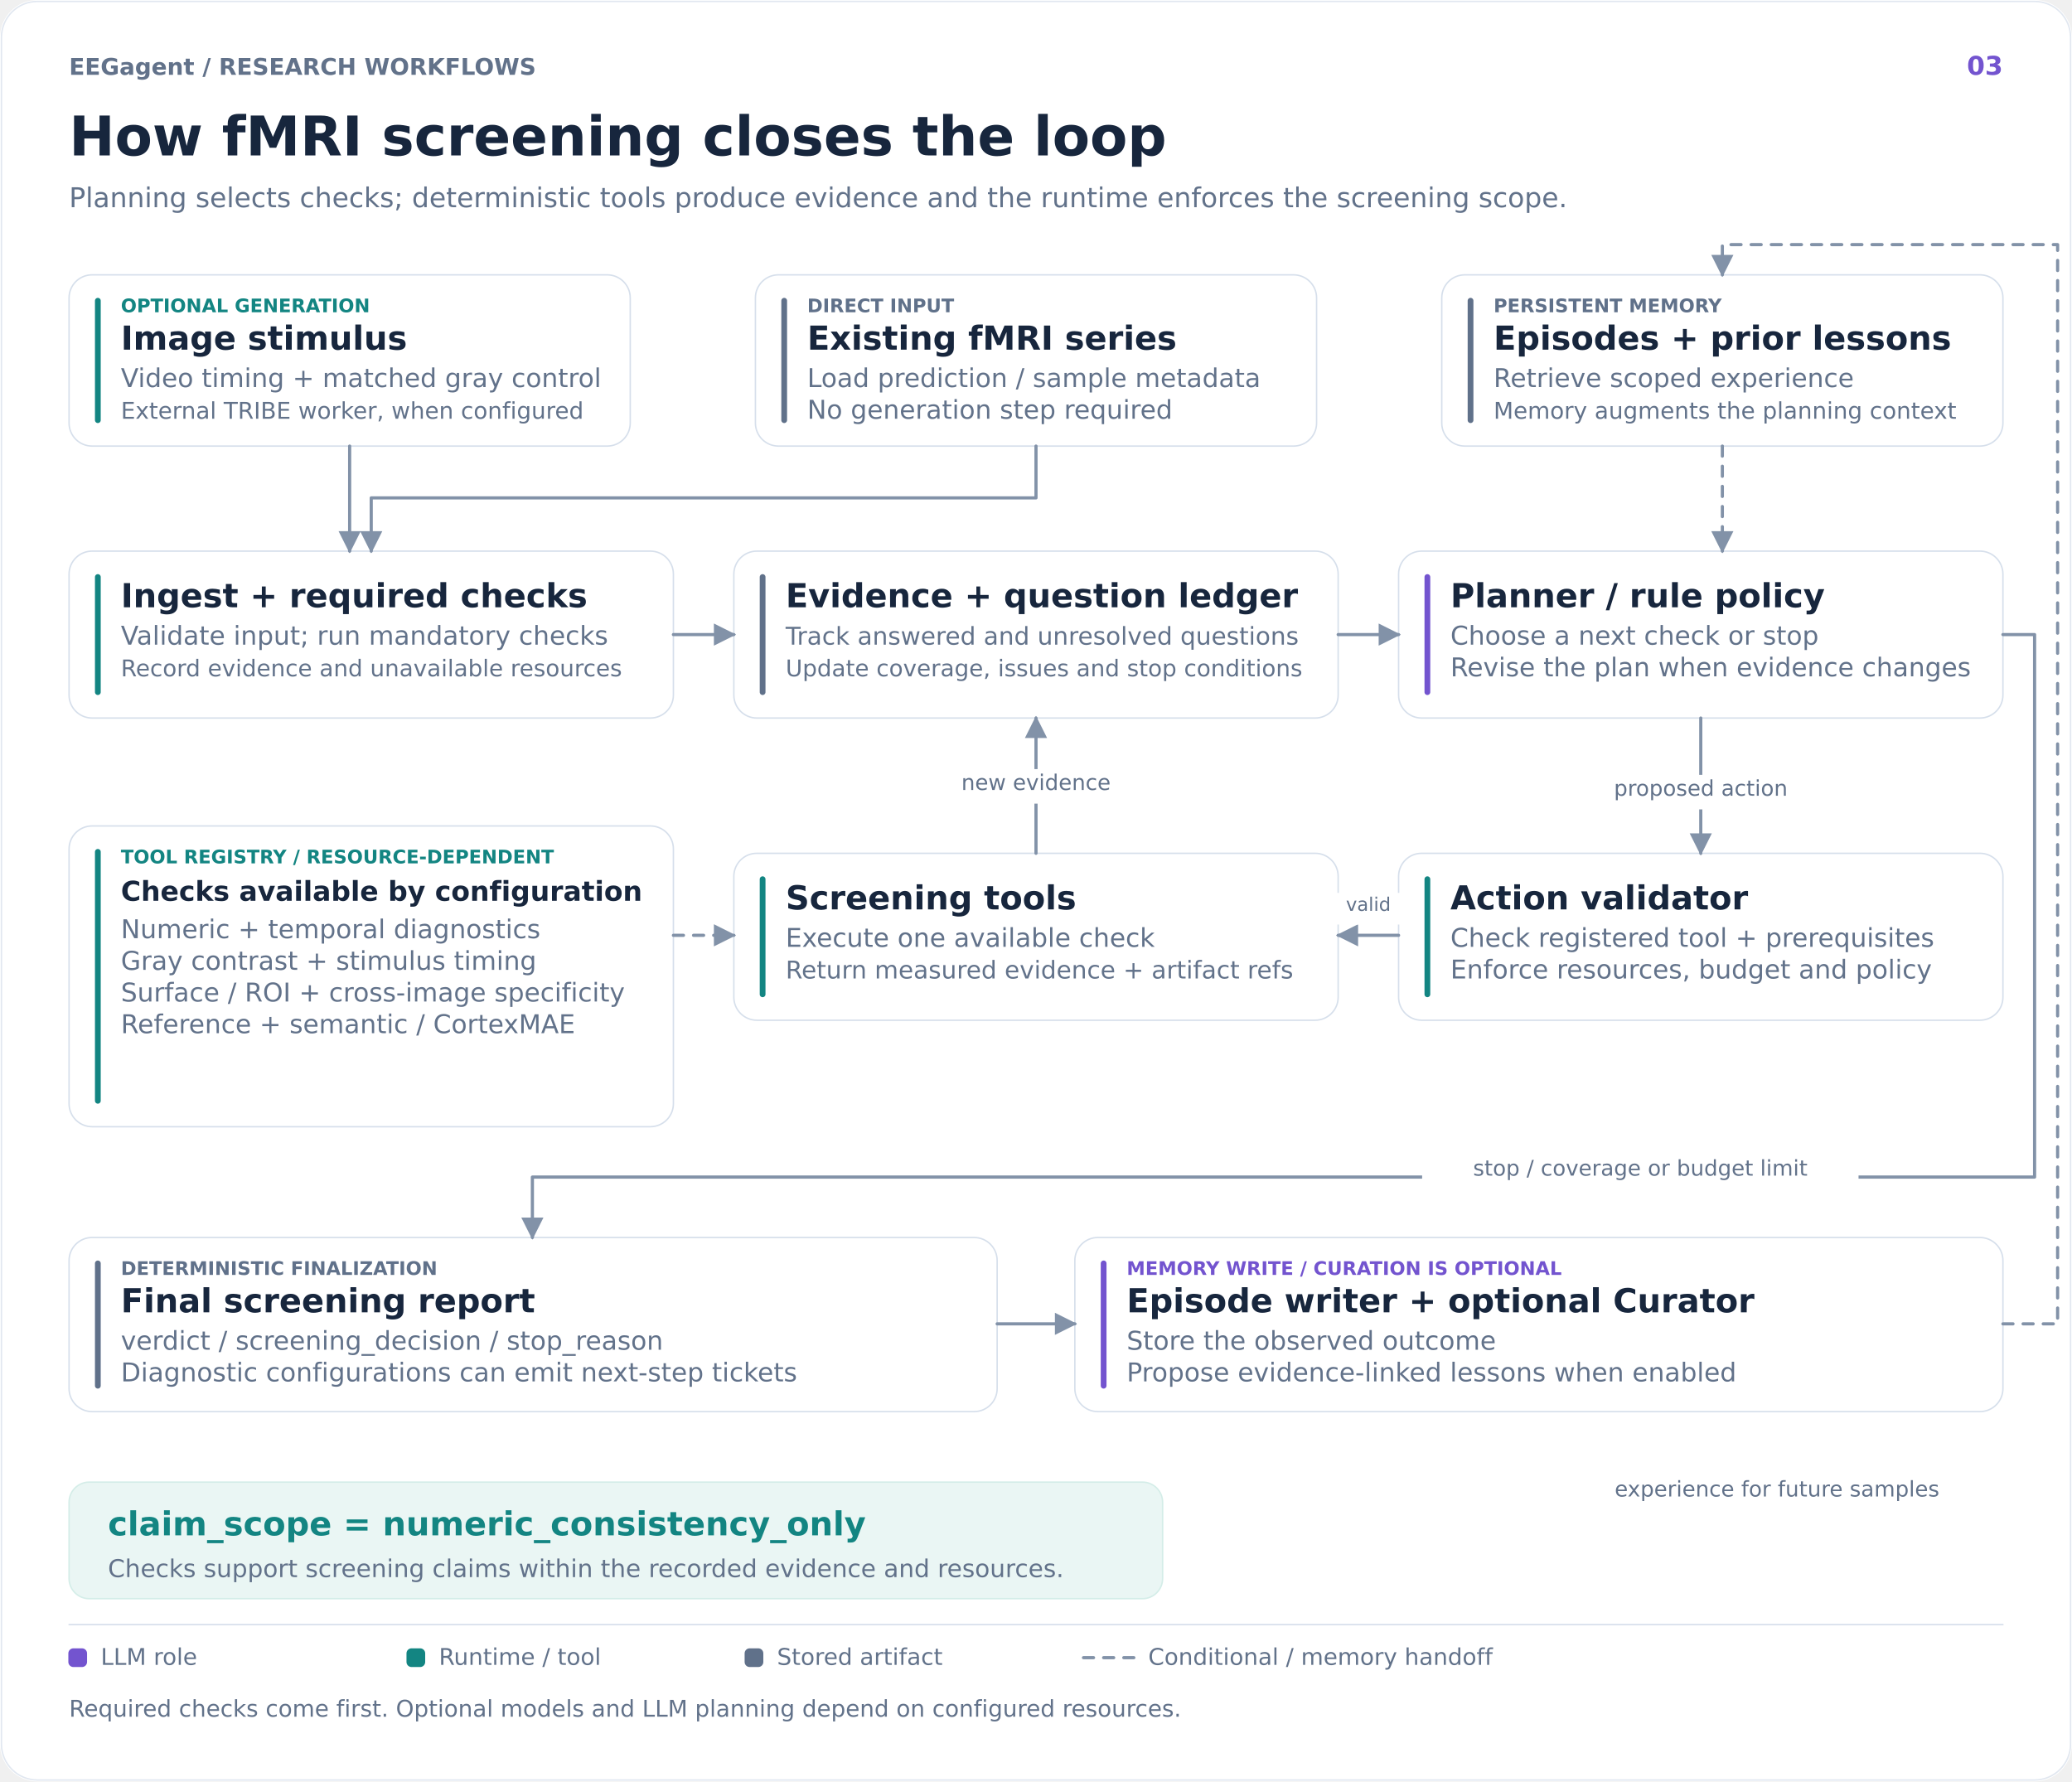
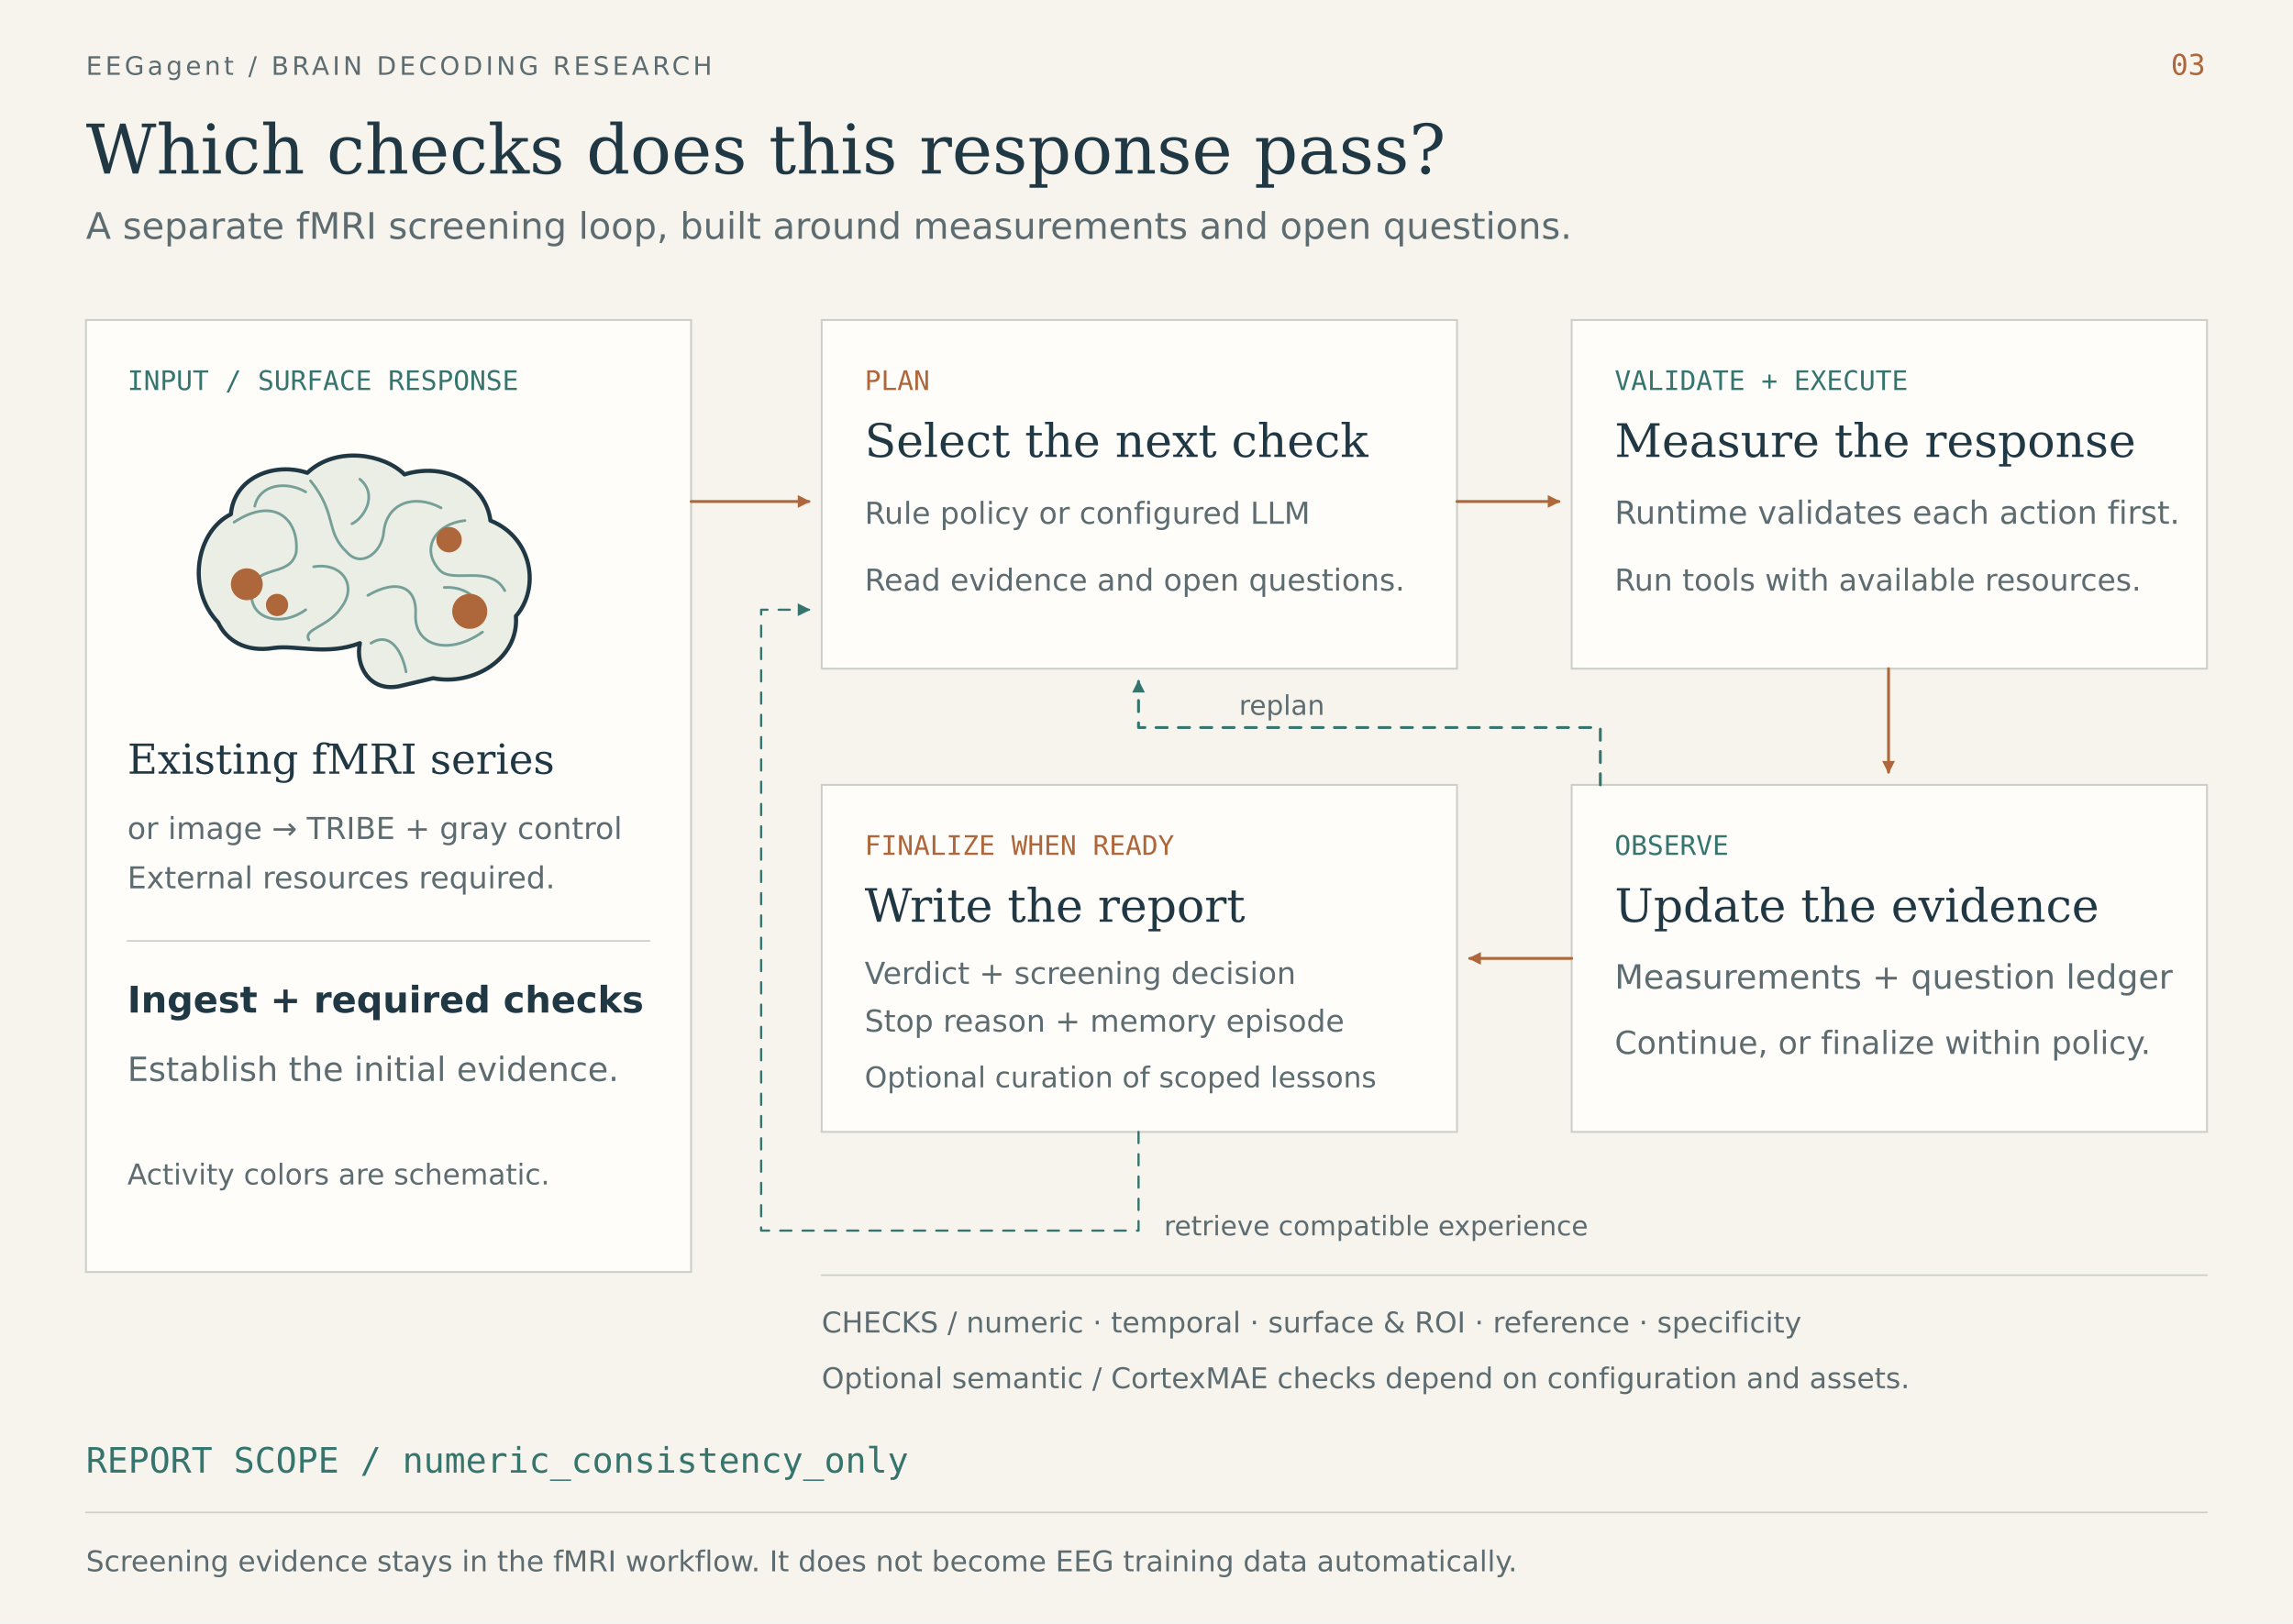
- <svg xmlns="http://www.w3.org/2000/svg" width="1440" height="1238" viewBox="0 0 1440 1238" role="img" aria-labelledby="title desc">
+ <svg xmlns="http://www.w3.org/2000/svg" width="1440" height="1020" viewBox="0 0 1440 1020" role="img" aria-labelledby="title desc">
  <defs>
-     <marker id="arrow" viewBox="0 0 10 10" refX="9" refY="5" markerWidth="7" markerHeight="7" orient="auto-start-reverse">
-       <path d="M0 0 L10 5 L0 10Z" fill="#8292A8" />
+     <marker id="arrow-ink" markerWidth="9" markerHeight="9" refX="7" refY="4" orient="auto" markerUnits="userSpaceOnUse">
+       <path d="M0 0 L8 4 L0 8" fill="#203744" />
    </marker>
-     <marker id="arrow-violet" viewBox="0 0 10 10" refX="9" refY="5" markerWidth="7" markerHeight="7" orient="auto-start-reverse">
-       <path d="M0 0 L10 5 L0 10Z" fill="#7354CF" />
+     <marker id="arrow-teal" markerWidth="9" markerHeight="9" refX="7" refY="4" orient="auto" markerUnits="userSpaceOnUse">
+       <path d="M0 0 L8 4 L0 8" fill="#35756E" />
+     </marker>
+     <marker id="arrow-rust" markerWidth="9" markerHeight="9" refX="7" refY="4" orient="auto" markerUnits="userSpaceOnUse">
+       <path d="M0 0 L8 4 L0 8" fill="#AE663B" />
    </marker>
  </defs>
-   <rect width="1440" height="1238" rx="26" fill="#FFFFFF" />
-   <rect x="1" y="1" width="1438" height="1236" rx="25" fill="none" stroke="#E1E7F0" />
-   <g font-family="DejaVu Sans, Arial, sans-serif">
-     <text x="48" y="52" font-size="16" fill="#62728A" font-weight="700" text-anchor="start">EEGagent  /  RESEARCH WORKFLOWS</text>
-     <text x="1392" y="52" font-size="18" fill="#7354CF" font-weight="700" text-anchor="end">03</text>
-     <text x="48" y="108" font-size="38" fill="#17263D" font-weight="700" text-anchor="start">How fMRI screening closes the loop</text>
-     <text x="48" y="144" font-size="19" fill="#62728A" font-weight="400" text-anchor="start">Planning selects checks; deterministic tools produce evidence and the runtime enforces the screening scope.</text>
-     <rect x="48" y="191" width="390" height="119" rx="16" fill="#FFFFFF" stroke="#D6DFEB" />
-     <path d="M68 209 V292" stroke="#138582" stroke-width="4" stroke-linecap="round" />
-     <text x="84" y="217" font-size="13" fill="#138582" font-weight="700" text-anchor="start">OPTIONAL GENERATION</text>
-     <text x="84" y="243" font-size="23" fill="#17263D" font-weight="700" text-anchor="start">Image stimulus</text>
-     <text x="84" y="269" font-size="18" fill="#62728A" font-weight="400" text-anchor="start">Video timing + matched gray control</text>
-     <text x="84" y="291" font-size="16" fill="#62728A" font-weight="400" text-anchor="start">External TRIBE worker, when configured</text>
-     <rect x="525" y="191" width="390" height="119" rx="16" fill="#FFFFFF" stroke="#D6DFEB" />
-     <path d="M545 209 V292" stroke="#60718A" stroke-width="4" stroke-linecap="round" />
-     <text x="561" y="217" font-size="13" fill="#60718A" font-weight="700" text-anchor="start">DIRECT INPUT</text>
-     <text x="561" y="243" font-size="23" fill="#17263D" font-weight="700" text-anchor="start">Existing fMRI series</text>
-     <text x="561" y="269" font-size="18" fill="#62728A" font-weight="400" text-anchor="start">Load prediction / sample metadata</text>
-     <text x="561" y="291" font-size="18" fill="#62728A" font-weight="400" text-anchor="start">No generation step required</text>
-     <rect x="1002" y="191" width="390" height="119" rx="16" fill="#FFFFFF" stroke="#D6DFEB" />
-     <path d="M1022 209 V292" stroke="#60718A" stroke-width="4" stroke-linecap="round" />
-     <text x="1038" y="217" font-size="13" fill="#60718A" font-weight="700" text-anchor="start">PERSISTENT MEMORY</text>
-     <text x="1038" y="243" font-size="23" fill="#17263D" font-weight="700" text-anchor="start">Episodes + prior lessons</text>
-     <text x="1038" y="269" font-size="18" fill="#62728A" font-weight="400" text-anchor="start">Retrieve scoped experience</text>
-     <text x="1038" y="291" font-size="16" fill="#62728A" font-weight="400" text-anchor="start">Memory augments the planning context</text>
-     <rect x="48" y="383" width="420" height="116" rx="16" fill="#FFFFFF" stroke="#D6DFEB" />
-     <path d="M68 401 V481" stroke="#138582" stroke-width="4" stroke-linecap="round" />
-     <text x="84" y="422" font-size="23" fill="#17263D" font-weight="700" text-anchor="start">Ingest + required checks</text>
-     <text x="84" y="448" font-size="18" fill="#62728A" font-weight="400" text-anchor="start">Validate input; run mandatory checks</text>
-     <text x="84" y="470" font-size="16" fill="#62728A" font-weight="400" text-anchor="start">Record evidence and unavailable resources</text>
-     <path d="M243 310 V383" fill="none" stroke="#8292A8" stroke-width="2.2" stroke-linejoin="round" stroke-linecap="round" marker-end="url(#arrow)" />
-     <path d="M720 310 V346 H258 V383" fill="none" stroke="#8292A8" stroke-width="2.2" stroke-linejoin="round" stroke-linecap="round" marker-end="url(#arrow)" />
-     <rect x="510" y="383" width="420" height="116" rx="16" fill="#FFFFFF" stroke="#D6DFEB" />
-     <path d="M530 401 V481" stroke="#60718A" stroke-width="4" stroke-linecap="round" />
-     <text x="546" y="422" font-size="23" fill="#17263D" font-weight="700" text-anchor="start">Evidence + question ledger</text>
-     <text x="546" y="448" font-size="17" fill="#62728A" font-weight="400" text-anchor="start">Track answered and unresolved questions</text>
-     <text x="546" y="470" font-size="16" fill="#62728A" font-weight="400" text-anchor="start">Update coverage, issues and stop conditions</text>
-     <path d="M468 441 H510" fill="none" stroke="#8292A8" stroke-width="2.2" stroke-linejoin="round" stroke-linecap="round" marker-end="url(#arrow)" />
-     <rect x="972" y="383" width="420" height="116" rx="16" fill="#FFFFFF" stroke="#D6DFEB" />
-     <path d="M992 401 V481" stroke="#7354CF" stroke-width="4" stroke-linecap="round" />
-     <text x="1008" y="422" font-size="23" fill="#17263D" font-weight="700" text-anchor="start">Planner / rule policy</text>
-     <text x="1008" y="448" font-size="18" fill="#62728A" font-weight="400" text-anchor="start">Choose a next check or stop</text>
-     <text x="1008" y="470" font-size="18" fill="#62728A" font-weight="400" text-anchor="start">Revise the plan when evidence changes</text>
-     <path d="M930 441 H972" fill="none" stroke="#8292A8" stroke-width="2.2" stroke-linejoin="round" stroke-linecap="round" marker-end="url(#arrow)" />
-     <path d="M1197 310 V383" fill="none" stroke="#8292A8" stroke-width="2.2" stroke-linejoin="round" stroke-linecap="round" stroke-dasharray="7 7" marker-end="url(#arrow)" />
-     <rect x="972" y="593" width="420" height="116" rx="16" fill="#FFFFFF" stroke="#D6DFEB" />
-     <path d="M992 611 V691" stroke="#138582" stroke-width="4" stroke-linecap="round" />
-     <text x="1008" y="632" font-size="23" fill="#17263D" font-weight="700" text-anchor="start">Action validator</text>
-     <text x="1008" y="658" font-size="18" fill="#62728A" font-weight="400" text-anchor="start">Check registered tool + prerequisites</text>
-     <text x="1008" y="680" font-size="18" fill="#62728A" font-weight="400" text-anchor="start">Enforce resources, budget and policy</text>
-     <path d="M1182 499 V593" fill="none" stroke="#8292A8" stroke-width="2.2" stroke-linejoin="round" stroke-linecap="round" marker-end="url(#arrow)" />
-     <rect x="1105.25" y="539" width="153.5" height="23" rx="4" fill="#FFFFFF" stroke="#FFFFFF" />
-     <text x="1182" y="553" font-size="15" fill="#62728A" font-weight="500" text-anchor="middle">proposed action</text>
-     <rect x="510" y="593" width="420" height="116" rx="16" fill="#FFFFFF" stroke="#D6DFEB" />
-     <path d="M530 611 V691" stroke="#138582" stroke-width="4" stroke-linecap="round" />
-     <text x="546" y="632" font-size="23" fill="#17263D" font-weight="700" text-anchor="start">Screening tools</text>
-     <text x="546" y="658" font-size="18" fill="#62728A" font-weight="400" text-anchor="start">Execute one available check</text>
-     <text x="546" y="680" font-size="17" fill="#62728A" font-weight="400" text-anchor="start">Return measured evidence + artifact refs</text>
-     <path d="M972 650 H930" fill="none" stroke="#8292A8" stroke-width="2.2" stroke-linejoin="round" stroke-linecap="round" marker-end="url(#arrow)" />
-     <rect x="923.85" y="621" width="54.3" height="21" rx="4" fill="#FFFFFF" stroke="#FFFFFF" />
-     <text x="951" y="633" font-size="13" fill="#62728A" font-weight="500" text-anchor="middle">valid</text>
-     <path d="M720 593 V499" fill="none" stroke="#8292A8" stroke-width="2.2" stroke-linejoin="round" stroke-linecap="round" marker-end="url(#arrow)" />
-     <rect x="657.2" y="535" width="125.6" height="23" rx="4" fill="#FFFFFF" stroke="#FFFFFF" />
-     <text x="720" y="549" font-size="15" fill="#62728A" font-weight="500" text-anchor="middle">new evidence</text>
-     <rect x="48" y="574" width="420" height="209" rx="16" fill="#FFFFFF" stroke="#D6DFEB" />
-     <path d="M68 592 V765" stroke="#138582" stroke-width="4" stroke-linecap="round" />
-     <text x="84" y="600" font-size="13" fill="#138582" font-weight="700" text-anchor="start">TOOL REGISTRY  /  RESOURCE-DEPENDENT</text>
-     <text x="84" y="626" font-size="19" fill="#17263D" font-weight="700" text-anchor="start">Checks available by configuration</text>
-     <text x="84" y="652" font-size="18" fill="#62728A" font-weight="400" text-anchor="start">Numeric + temporal diagnostics</text>
-     <text x="84" y="674" font-size="18" fill="#62728A" font-weight="400" text-anchor="start">Gray contrast + stimulus timing</text>
-     <text x="84" y="696" font-size="18" fill="#62728A" font-weight="400" text-anchor="start">Surface / ROI + cross-image specificity</text>
-     <text x="84" y="718" font-size="18" fill="#62728A" font-weight="400" text-anchor="start">Reference + semantic / CortexMAE</text>
-     <path d="M468 650 H510" fill="none" stroke="#8292A8" stroke-width="2.2" stroke-linejoin="round" stroke-linecap="round" stroke-dasharray="7 7" marker-end="url(#arrow)" />
-     <rect x="48" y="860" width="645" height="121" rx="16" fill="#FFFFFF" stroke="#D6DFEB" />
-     <path d="M68 878 V963" stroke="#60718A" stroke-width="4" stroke-linecap="round" />
-     <text x="84" y="886" font-size="13" fill="#60718A" font-weight="700" text-anchor="start">DETERMINISTIC FINALIZATION</text>
-     <text x="84" y="912" font-size="23" fill="#17263D" font-weight="700" text-anchor="start">Final screening report</text>
-     <text x="84" y="938" font-size="18" fill="#62728A" font-weight="400" text-anchor="start">verdict  /  screening_decision  /  stop_reason</text>
-     <text x="84" y="960" font-size="18" fill="#62728A" font-weight="400" text-anchor="start">Diagnostic configurations can emit next-step tickets</text>
-     <rect x="747" y="860" width="645" height="121" rx="16" fill="#FFFFFF" stroke="#D6DFEB" />
-     <path d="M767 878 V963" stroke="#7354CF" stroke-width="4" stroke-linecap="round" />
-     <text x="783" y="886" font-size="13" fill="#7354CF" font-weight="700" text-anchor="start">MEMORY WRITE  /  CURATION IS OPTIONAL</text>
-     <text x="783" y="912" font-size="23" fill="#17263D" font-weight="700" text-anchor="start">Episode writer + optional Curator</text>
-     <text x="783" y="938" font-size="18" fill="#62728A" font-weight="400" text-anchor="start">Store the observed outcome</text>
-     <text x="783" y="960" font-size="18" fill="#62728A" font-weight="400" text-anchor="start">Propose evidence-linked lessons when enabled</text>
-     <path d="M1392 441 H1414 V818 H370 V860" fill="none" stroke="#8292A8" stroke-width="2.2" stroke-linejoin="round" stroke-linecap="round" marker-end="url(#arrow)" />
-     <rect x="988.85" y="803" width="302.3" height="23" rx="4" fill="#FFFFFF" stroke="#FFFFFF" />
-     <text x="1140" y="817" font-size="15" fill="#62728A" font-weight="500" text-anchor="middle">stop / coverage or budget limit</text>
-     <path d="M693 920 H747" fill="none" stroke="#8292A8" stroke-width="2.2" stroke-linejoin="round" stroke-linecap="round" marker-end="url(#arrow)" />
-     <path d="M1392 920 H1430 V170 H1197 V191" fill="none" stroke="#8292A8" stroke-width="2.2" stroke-linejoin="round" stroke-linecap="round" stroke-dasharray="7 7" marker-end="url(#arrow)" />
-     <rect x="1093.15" y="1026" width="283.7" height="23" rx="4" fill="#FFFFFF" stroke="#FFFFFF" />
-     <text x="1235" y="1040" font-size="15" fill="#62728A" font-weight="500" text-anchor="middle">experience for future samples</text>
-     <rect x="48" y="1030" width="760" height="81" rx="14" fill="#EAF6F4" stroke="#D4EDE8" />
-     <text x="75" y="1067" font-size="23" fill="#138582" font-weight="700" text-anchor="start">claim_scope = numeric_consistency_only</text>
-     <text x="75" y="1096" font-size="17" fill="#62728A" font-weight="400" text-anchor="start">Checks support screening claims within the recorded evidence and resources.</text>
-     <path d="M48 1129 H1392" fill="none" stroke="#D6DFEB" stroke-width="1" stroke-linejoin="round" stroke-linecap="round" />
-     <rect x="48" y="1146" width="12" height="12" rx="3" fill="#7354CF" stroke="#7354CF" />
-     <text x="70" y="1157" font-size="16" fill="#62728A" font-weight="400" text-anchor="start">LLM role</text>
-     <rect x="283" y="1146" width="12" height="12" rx="3" fill="#138582" stroke="#138582" />
-     <text x="305" y="1157" font-size="16" fill="#62728A" font-weight="400" text-anchor="start">Runtime / tool</text>
-     <rect x="518" y="1146" width="12" height="12" rx="3" fill="#60718A" stroke="#60718A" />
-     <text x="540" y="1157" font-size="16" fill="#62728A" font-weight="400" text-anchor="start">Stored artifact</text>
-     <path d="M753 1152 h35" fill="none" stroke="#8292A8" stroke-width="2.2" stroke-linejoin="round" stroke-linecap="round" stroke-dasharray="7 7" />
-     <text x="798" y="1157" font-size="16" fill="#62728A" font-weight="400" text-anchor="start">Conditional / memory handoff</text>
-     <text x="48" y="1193" font-size="16" fill="#62728A" font-weight="400" text-anchor="start">Required checks come first. Optional models and LLM planning depend on configured resources.</text>
+   <rect width="1440" height="1020" fill="#F7F4EE" />
+   <text x="54" y="47" fill="#5C6C70" font-family="DejaVu Sans" font-size="16" font-weight="normal" text-anchor="start" letter-spacing="2">EEGagent  /  BRAIN DECODING RESEARCH</text>
+   <text x="1385" y="47" fill="#AE663B" font-family="DejaVu Sans Mono" font-size="18" font-weight="normal" text-anchor="end" letter-spacing="0">03</text>
+   <text x="54" y="109" fill="#203744" font-family="DejaVu Serif" font-size="43" font-weight="normal" text-anchor="start" letter-spacing="0">Which checks does this response pass?</text>
+   <text x="54" y="150" fill="#5C6C70" font-family="DejaVu Sans" font-size="23" font-weight="normal" text-anchor="start" letter-spacing="0">A separate fMRI screening loop, built around measurements and open questions.</text>
+   <rect x="54" y="201" width="380" height="598" rx="0" fill="#FFFDFA" stroke="#CCCFC7" stroke-width="1.2" />
+   <text x="80" y="245" fill="#35756E" font-family="DejaVu Sans Mono" font-size="17" font-weight="normal" text-anchor="start" letter-spacing="0">INPUT  /  SURFACE RESPONSE</text>
+   <g transform="translate(115 280) scale(1.0)">
+     <path d="M22 111 C2 90 8 54 30 43 C32 20 57 10 78 17 C96 0 126 5 139 18 C165 10 190 24 193 47 C220 58 224 90 209 107 C211 134 182 151 157 146 L136 151 C117 155 108 138 111 124 C90 132 71 125 57 127 C39 130 27 122 22 111 Z" fill="#EBEEE5" stroke="#203744" stroke-width="2.6" stroke-linecap="round" stroke-linejoin="round" opacity="1" />
+     <path d="M32 48 C58 31 73 47 71 67 C67 84 43 73 43 94 C43 109 62 114 77 103" fill="none" stroke="#35756E" stroke-width="1.7" stroke-linecap="round" stroke-linejoin="round" opacity="0.65" />
+     <path d="M80 22 C97 43 89 54 103 67 C112 77 125 67 126 54 C128 36 145 30 162 39" fill="none" stroke="#35756E" stroke-width="1.7" stroke-linecap="round" stroke-linejoin="round" opacity="0.65" />
+     <path d="M45 38 C48 24 65 22 77 29" fill="none" stroke="#35756E" stroke-width="1.7" stroke-linecap="round" stroke-linejoin="round" opacity="0.65" />
+     <path d="M111 21 C123 31 113 46 106 49" fill="none" stroke="#35756E" stroke-width="1.7" stroke-linecap="round" stroke-linejoin="round" opacity="0.65" />
+     <path d="M177 47 C158 49 149 65 161 78 C169 87 193 74 202 91" fill="none" stroke="#35756E" stroke-width="1.7" stroke-linecap="round" stroke-linejoin="round" opacity="0.65" />
+     <path d="M82 76 C100 73 110 88 99 102 C91 114 75 115 79 122" fill="none" stroke="#35756E" stroke-width="1.7" stroke-linecap="round" stroke-linejoin="round" opacity="0.65" />
+     <path d="M116 94 C135 83 147 89 146 106 C145 126 167 132 188 117" fill="none" stroke="#35756E" stroke-width="1.7" stroke-linecap="round" stroke-linejoin="round" opacity="0.65" />
+     <path d="M164 89 C181 88 191 101 184 111" fill="none" stroke="#35756E" stroke-width="1.7" stroke-linecap="round" stroke-linejoin="round" opacity="0.65" />
+     <path d="M118 124 C131 116 138 131 140 142" fill="none" stroke="#35756E" stroke-width="1.7" stroke-linecap="round" stroke-linejoin="round" opacity="0.65" />
+     <circle cx="40" cy="87" r="10" fill="#AE663B" stroke="none" stroke-width="0" />
+     <circle cx="59" cy="100" r="7" fill="#AE663B" stroke="none" stroke-width="0" />
+     <circle cx="167" cy="59" r="8" fill="#AE663B" stroke="none" stroke-width="0" />
+     <circle cx="180" cy="104" r="11" fill="#AE663B" stroke="none" stroke-width="0" />
  </g>
+   <text x="80" y="486" fill="#203744" font-family="DejaVu Serif" font-size="26" font-weight="normal" text-anchor="start" letter-spacing="0">Existing fMRI series</text>
+   <text x="80" y="527" fill="#5C6C70" font-family="DejaVu Sans" font-size="19" font-weight="normal" text-anchor="start" letter-spacing="0">or image → TRIBE + gray control</text>
+   <text x="80" y="558" fill="#5C6C70" font-family="DejaVu Sans" font-size="19" font-weight="normal" text-anchor="start" letter-spacing="0">External resources required.</text>
+   <path d="M80 591 H408" fill="none" stroke="#CCCFC7" stroke-width="1" stroke-linecap="round" stroke-linejoin="round" opacity="1" />
+   <text x="80" y="636" fill="#203744" font-family="DejaVu Sans" font-size="23" font-weight="bold" text-anchor="start" letter-spacing="0">Ingest + required checks</text>
+   <text x="80" y="679" fill="#5C6C70" font-family="DejaVu Sans" font-size="21" font-weight="normal" text-anchor="start" letter-spacing="0">Establish the initial evidence.</text>
+   <text x="80" y="744" fill="#5C6C70" font-family="DejaVu Sans" font-size="18" font-weight="normal" text-anchor="start" letter-spacing="0">Activity colors are schematic.</text>
+   <rect x="516" y="201" width="399" height="219" rx="0" fill="#FFFDFA" stroke="#CCCFC7" stroke-width="1.2" />
+   <text x="543" y="245" fill="#AE663B" font-family="DejaVu Sans Mono" font-size="17" font-weight="normal" text-anchor="start" letter-spacing="0">PLAN</text>
+   <text x="543" y="287" fill="#203744" font-family="DejaVu Serif" font-size="29" font-weight="normal" text-anchor="start" letter-spacing="0">Select the next check</text>
+   <text x="543" y="329" fill="#5C6C70" font-family="DejaVu Sans" font-size="19" font-weight="normal" text-anchor="start" letter-spacing="0">Rule policy or configured LLM</text>
+   <text x="543" y="371" fill="#5C6C70" font-family="DejaVu Sans" font-size="19" font-weight="normal" text-anchor="start" letter-spacing="0">Read evidence and open questions.</text>
+   <rect x="987" y="201" width="399" height="219" rx="0" fill="#FFFDFA" stroke="#CCCFC7" stroke-width="1.2" />
+   <text x="1014" y="245" fill="#35756E" font-family="DejaVu Sans Mono" font-size="17" font-weight="normal" text-anchor="start" letter-spacing="0">VALIDATE + EXECUTE</text>
+   <text x="1014" y="287" fill="#203744" font-family="DejaVu Serif" font-size="29" font-weight="normal" text-anchor="start" letter-spacing="0">Measure the response</text>
+   <text x="1014" y="329" fill="#5C6C70" font-family="DejaVu Sans" font-size="20" font-weight="normal" text-anchor="start" letter-spacing="0">Runtime validates each action first.</text>
+   <text x="1014" y="371" fill="#5C6C70" font-family="DejaVu Sans" font-size="19" font-weight="normal" text-anchor="start" letter-spacing="0">Run tools with available resources.</text>
+   <rect x="987" y="493" width="399" height="218" rx="0" fill="#FFFDFA" stroke="#CCCFC7" stroke-width="1.2" />
+   <text x="1014" y="537" fill="#35756E" font-family="DejaVu Sans Mono" font-size="17" font-weight="normal" text-anchor="start" letter-spacing="0">OBSERVE</text>
+   <text x="1014" y="579" fill="#203744" font-family="DejaVu Serif" font-size="29" font-weight="normal" text-anchor="start" letter-spacing="0">Update the evidence</text>
+   <text x="1014" y="621" fill="#5C6C70" font-family="DejaVu Sans" font-size="21" font-weight="normal" text-anchor="start" letter-spacing="0">Measurements + question ledger</text>
+   <text x="1014" y="662" fill="#5C6C70" font-family="DejaVu Sans" font-size="20" font-weight="normal" text-anchor="start" letter-spacing="0">Continue, or finalize within policy.</text>
+   <rect x="516" y="493" width="399" height="218" rx="0" fill="#FFFDFA" stroke="#CCCFC7" stroke-width="1.2" />
+   <text x="543" y="537" fill="#AE663B" font-family="DejaVu Sans Mono" font-size="17" font-weight="normal" text-anchor="start" letter-spacing="0">FINALIZE WHEN READY</text>
+   <text x="543" y="579" fill="#203744" font-family="DejaVu Serif" font-size="29" font-weight="normal" text-anchor="start" letter-spacing="0">Write the report</text>
+   <text x="543" y="618" fill="#5C6C70" font-family="DejaVu Sans" font-size="19" font-weight="normal" text-anchor="start" letter-spacing="0">Verdict + screening decision</text>
+   <text x="543" y="648" fill="#5C6C70" font-family="DejaVu Sans" font-size="19" font-weight="normal" text-anchor="start" letter-spacing="0">Stop reason + memory episode</text>
+   <text x="543" y="683" fill="#5C6C70" font-family="DejaVu Sans" font-size="18" font-weight="normal" text-anchor="start" letter-spacing="0">Optional curation of scoped lessons</text>
+   <path d="M434 315 H508" fill="none" stroke="#AE663B" stroke-width="1.8" stroke-linecap="round" stroke-linejoin="round" opacity="1" marker-end="url(#arrow-rust)" />
+   <path d="M915 315 H979" fill="none" stroke="#AE663B" stroke-width="1.8" stroke-linecap="round" stroke-linejoin="round" opacity="1" marker-end="url(#arrow-rust)" />
+   <path d="M1186 420 V485" fill="none" stroke="#AE663B" stroke-width="1.8" stroke-linecap="round" stroke-linejoin="round" opacity="1" marker-end="url(#arrow-rust)" />
+   <path d="M987 602 H923" fill="none" stroke="#AE663B" stroke-width="1.8" stroke-linecap="round" stroke-linejoin="round" opacity="1" marker-end="url(#arrow-rust)" />
+   <path d="M1005 493 V457 H715 V428" fill="none" stroke="#35756E" stroke-width="1.8" stroke-linecap="round" stroke-linejoin="round" opacity="1" stroke-dasharray="7 7" marker-end="url(#arrow-teal)" />
+   <text x="805" y="449" fill="#5C6C70" font-family="DejaVu Sans" font-size="17" font-weight="normal" text-anchor="middle" letter-spacing="0">replan</text>
+   <path d="M715 711 V773 H478 V383 H508" fill="none" stroke="#35756E" stroke-width="1.4" stroke-linecap="round" stroke-linejoin="round" opacity="1" stroke-dasharray="7 7" marker-end="url(#arrow-teal)" />
+   <text x="731" y="776" fill="#5C6C70" font-family="DejaVu Sans" font-size="17" font-weight="normal" text-anchor="start" letter-spacing="0">retrieve compatible experience</text>
+   <path d="M516 801 H1386" fill="none" stroke="#CCCFC7" stroke-width="1" stroke-linecap="round" stroke-linejoin="round" opacity="1" />
+   <text x="516" y="837" fill="#5C6C70" font-family="DejaVu Sans" font-size="18" font-weight="normal" text-anchor="start" letter-spacing="0">CHECKS  /  numeric · temporal · surface &amp; ROI · reference · specificity</text>
+   <text x="516" y="872" fill="#5C6C70" font-family="DejaVu Sans" font-size="18" font-weight="normal" text-anchor="start" letter-spacing="0">Optional semantic / CortexMAE checks depend on configuration and assets.</text>
+   <text x="54" y="925" fill="#35756E" font-family="DejaVu Sans Mono" font-size="22" font-weight="normal" text-anchor="start" letter-spacing="0">REPORT SCOPE  /  numeric_consistency_only</text>
+   <path d="M54 950 H1386" fill="none" stroke="#CCCFC7" stroke-width="1" stroke-linecap="round" stroke-linejoin="round" opacity="1" />
+   <text x="54" y="987" fill="#5C6C70" font-family="DejaVu Sans" font-size="18" font-weight="normal" text-anchor="start" letter-spacing="0">Screening evidence stays in the fMRI workflow. It does not become EEG training data automatically.</text>
</svg>
